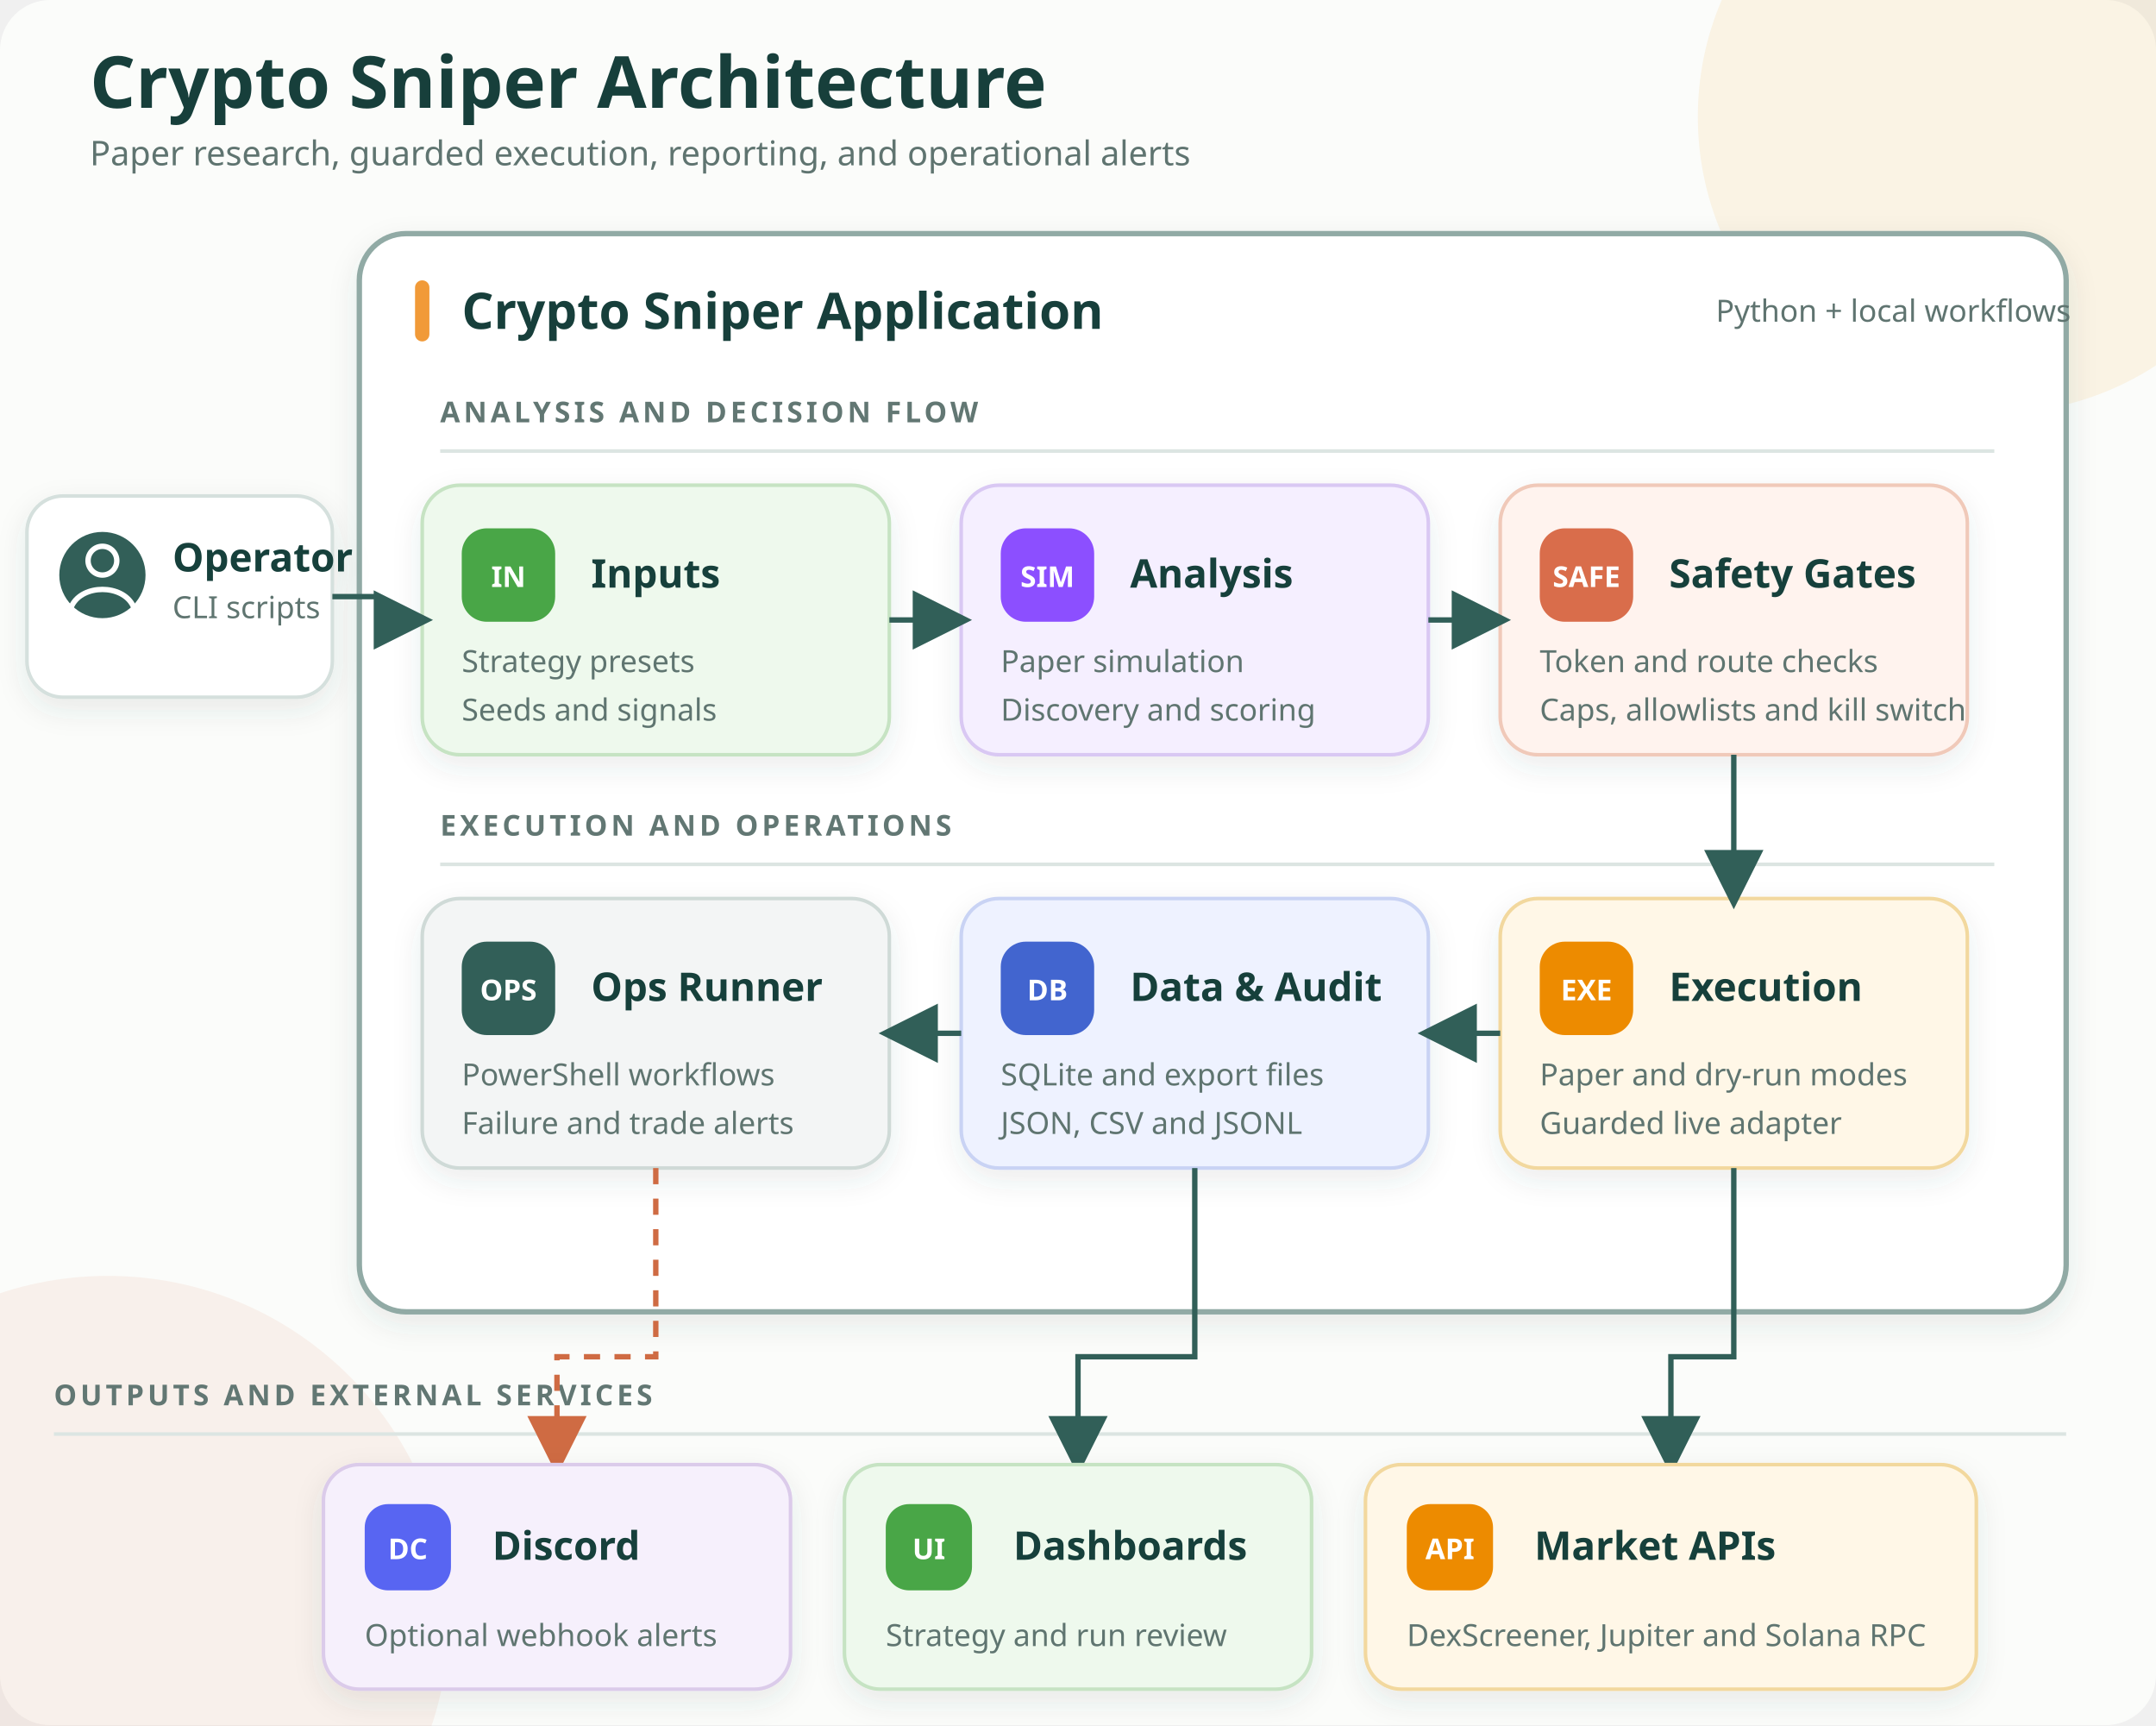
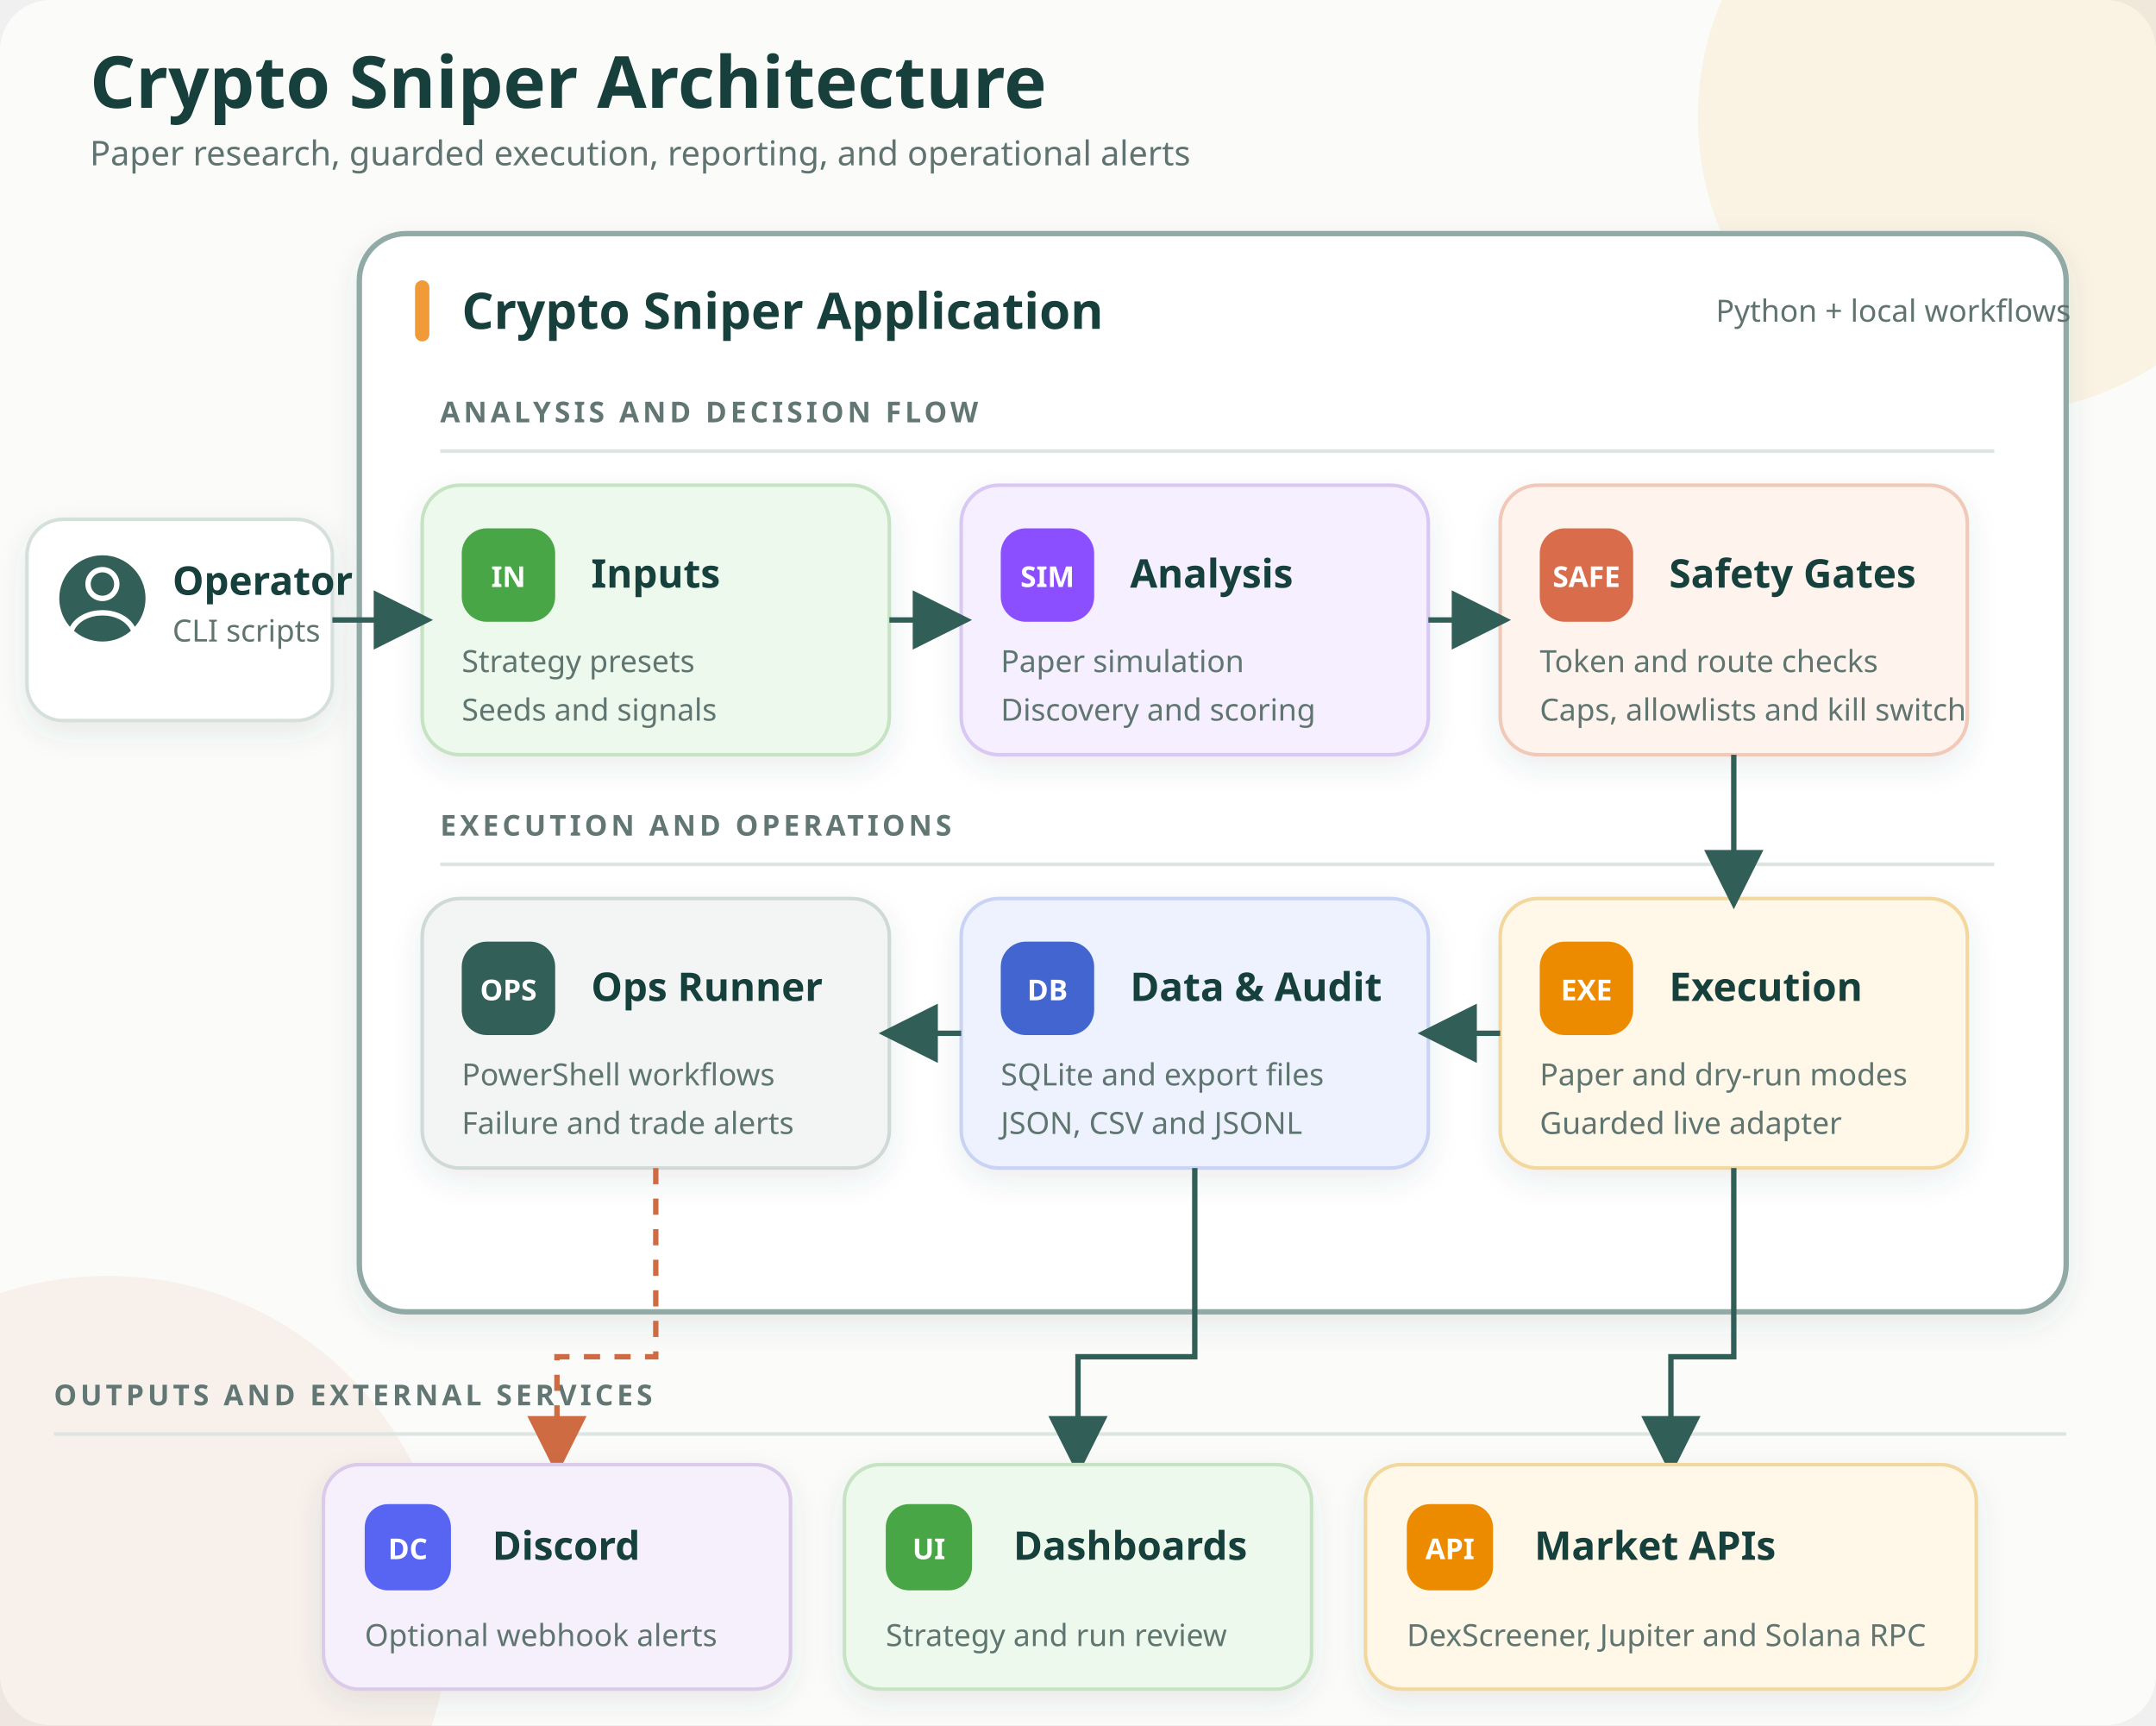
<svg xmlns="http://www.w3.org/2000/svg" viewBox="0 0 1200 960" role="img" aria-labelledby="title description">
  <defs>
    <filter id="shadow" x="-20%" y="-20%" width="140%" height="140%">
      <feDropShadow dx="0" dy="6" stdDeviation="8" flood-color="#31524d" flood-opacity="0.10" />
    </filter>
    <marker id="arrow" markerWidth="11" markerHeight="11" refX="9" refY="5.5" orient="auto">
      <path d="M0,0 L11,5.5 L0,11 Z" fill="#315f58" />
    </marker>
    <marker id="arrow-orange" markerWidth="11" markerHeight="11" refX="9" refY="5.5" orient="auto">
      <path d="M0,0 L11,5.5 L0,11 Z" fill="#cf6b43" />
    </marker>
    <style>
      .page-title { font: 700 40px "Trebuchet MS", sans-serif; fill: #173f3b; }
      .page-subtitle { font: 500 19px "Trebuchet MS", sans-serif; fill: #5f7470; }
      .app-title { font: 700 28px "Trebuchet MS", sans-serif; fill: #173f3b; }
      .section-label { font: 700 16px "Trebuchet MS", sans-serif; letter-spacing: 2px; fill: #627773; }
      .node-title { font: 700 22px "Trebuchet MS", sans-serif; fill: #173f3b; }
      .node-copy { font: 500 17px "Trebuchet MS", sans-serif; fill: #5f7470; }
      .icon-text { font: 700 16px "Trebuchet MS", sans-serif; fill: #fff; text-anchor: middle; dominant-baseline: middle; }
      .flow { fill: none; stroke: #315f58; stroke-width: 3; marker-end: url(#arrow); }
      .optional { fill: none; stroke: #cf6b43; stroke-width: 3; stroke-dasharray: 9 8; marker-end: url(#arrow-orange); }
    </style>
  </defs>
  <rect width="1200" height="960" rx="28" fill="#fbfcfa" />
  <circle cx="1110" cy="65" r="165" fill="#f1c36a" opacity="0.16" />
  <circle cx="60" cy="900" r="190" fill="#e69a79" opacity="0.12" />
  <text x="50" y="60" class="page-title">Crypto Sniper Architecture</text>
  <text x="50" y="92" class="page-subtitle">Paper research, guarded execution, reporting, and operational alerts</text>
  <rect x="200" y="130" width="950" height="600" rx="26" fill="#ffffff" stroke="#91aaa5" stroke-width="3" filter="url(#shadow)" />
  <rect x="231" y="156" width="8" height="34" rx="4" fill="#f19a38" />
  <text x="257" y="183" class="app-title">Crypto Sniper Application</text>
  <text x="955" y="179" class="node-copy">Python + local workflows</text>
  <text x="245" y="235" class="section-label">ANALYSIS AND DECISION FLOW</text>
  <line x1="245" y1="251" x2="1110" y2="251" stroke="#dce5e2" stroke-width="2" />
  <text x="245" y="465" class="section-label">EXECUTION AND OPERATIONS</text>
  <line x1="245" y1="481" x2="1110" y2="481" stroke="#dce5e2" stroke-width="2" />
  <g filter="url(#shadow)">
-     <rect x="15" y="276" width="170" height="112" rx="20" fill="#ffffff" stroke="#d5e0dd" stroke-width="2" />
-     <circle cx="57" cy="320" r="24" fill="#315f58" />
-     <circle cx="57" cy="312" r="8" fill="none" stroke="#fff" stroke-width="3" />
-     <path d="M40 337c6-12 28-12 34 0" fill="none" stroke="#fff" stroke-width="3" stroke-linecap="round" />
-     <text x="96" y="318" class="node-title">Operator</text>
-     <text x="96" y="344" class="node-copy">CLI scripts</text>
+     <rect x="15" y="289" width="170" height="112" rx="20" fill="#ffffff" stroke="#d5e0dd" stroke-width="2" />
+     <circle cx="57" cy="333" r="24" fill="#315f58" />
+     <circle cx="57" cy="325" r="8" fill="none" stroke="#fff" stroke-width="3" />
+     <path d="M40 350c6-12 28-12 34 0" fill="none" stroke="#fff" stroke-width="3" stroke-linecap="round" />
+     <text x="96" y="331" class="node-title">Operator</text>
+     <text x="96" y="357" class="node-copy">CLI scripts</text>
  </g>
  <g filter="url(#shadow)">
    <rect x="235" y="270" width="260" height="150" rx="21" fill="#eef9ed" stroke="#c6e3c3" stroke-width="2" />
    <rect x="257" y="294" width="52" height="52" rx="14" fill="#4aa646" />
    <text x="283" y="321" class="icon-text">IN</text>
    <text x="329" y="327" class="node-title">Inputs</text>
    <text x="257" y="374" class="node-copy">Strategy presets</text>
    <text x="257" y="401" class="node-copy">Seeds and signals</text>
  </g>
  <g filter="url(#shadow)">
    <rect x="535" y="270" width="260" height="150" rx="21" fill="#f5efff" stroke="#d9c8f3" stroke-width="2" />
    <rect x="557" y="294" width="52" height="52" rx="14" fill="#8c4fff" />
    <text x="583" y="321" class="icon-text">SIM</text>
    <text x="629" y="327" class="node-title">Analysis</text>
    <text x="557" y="374" class="node-copy">Paper simulation</text>
    <text x="557" y="401" class="node-copy">Discovery and scoring</text>
  </g>
  <g filter="url(#shadow)">
    <rect x="835" y="270" width="260" height="150" rx="21" fill="#fff3ee" stroke="#f0c9b9" stroke-width="2" />
    <rect x="857" y="294" width="52" height="52" rx="14" fill="#d96d4b" />
    <text x="883" y="321" class="icon-text">SAFE</text>
    <text x="929" y="327" class="node-title">Safety Gates</text>
    <text x="857" y="374" class="node-copy">Token and route checks</text>
    <text x="857" y="401" class="node-copy">Caps, allowlists and kill switch</text>
  </g>
  <g filter="url(#shadow)">
    <rect x="235" y="500" width="260" height="150" rx="21" fill="#f3f5f5" stroke="#cfdad7" stroke-width="2" />
    <rect x="257" y="524" width="52" height="52" rx="14" fill="#315f58" />
    <text x="283" y="551" class="icon-text">OPS</text>
    <text x="329" y="557" class="node-title">Ops Runner</text>
    <text x="257" y="604" class="node-copy">PowerShell workflows</text>
    <text x="257" y="631" class="node-copy">Failure and trade alerts</text>
  </g>
  <g filter="url(#shadow)">
    <rect x="535" y="500" width="260" height="150" rx="21" fill="#eef2ff" stroke="#c9d3f4" stroke-width="2" />
    <rect x="557" y="524" width="52" height="52" rx="14" fill="#4265cf" />
    <text x="583" y="551" class="icon-text">DB</text>
    <text x="629" y="557" class="node-title">Data &amp; Audit</text>
    <text x="557" y="604" class="node-copy">SQLite and export files</text>
    <text x="557" y="631" class="node-copy">JSON, CSV and JSONL</text>
  </g>
  <g filter="url(#shadow)">
    <rect x="835" y="500" width="260" height="150" rx="21" fill="#fff7e7" stroke="#f2d89e" stroke-width="2" />
    <rect x="857" y="524" width="52" height="52" rx="14" fill="#ed8b00" />
    <text x="883" y="551" class="icon-text">EXE</text>
    <text x="929" y="557" class="node-title">Execution</text>
    <text x="857" y="604" class="node-copy">Paper and dry-run modes</text>
    <text x="857" y="631" class="node-copy">Guarded live adapter</text>
  </g>
-   <path d="M185 332 H210 V345 H235" class="flow" />
+   <path d="M185 345 H235" class="flow" />
  <path d="M495 345 H535" class="flow" />
  <path d="M795 345 H835" class="flow" />
  <path d="M965 420 V500" class="flow" />
  <path d="M835 575 H795" class="flow" />
  <path d="M535 575 H495" class="flow" />
  <text x="30" y="782" class="section-label">OUTPUTS AND EXTERNAL SERVICES</text>
  <line x1="30" y1="798" x2="1150" y2="798" stroke="#dce5e2" stroke-width="2" />
  <path d="M365 650 V755 H310 V815" class="optional" />
  <path d="M665 650 V755 H600 V815" class="flow" />
  <path d="M965 650 V755 H930 V815" class="flow" />
  <g filter="url(#shadow)">
    <rect x="180" y="815" width="260" height="125" rx="20" fill="#f6f0fc" stroke="#dbcbea" stroke-width="2" />
    <rect x="203" y="837" width="48" height="48" rx="13" fill="#5865f2" />
    <text x="227" y="862" class="icon-text">DC</text>
    <text x="274" y="868" class="node-title">Discord</text>
    <text x="203" y="916" class="node-copy">Optional webhook alerts</text>
  </g>
  <g filter="url(#shadow)">
    <rect x="470" y="815" width="260" height="125" rx="20" fill="#eef9ed" stroke="#c6e3c3" stroke-width="2" />
    <rect x="493" y="837" width="48" height="48" rx="13" fill="#4aa646" />
    <text x="517" y="862" class="icon-text">UI</text>
    <text x="564" y="868" class="node-title">Dashboards</text>
    <text x="493" y="916" class="node-copy">Strategy and run review</text>
  </g>
  <g filter="url(#shadow)">
    <rect x="760" y="815" width="340" height="125" rx="20" fill="#fff7e7" stroke="#f2d89e" stroke-width="2" />
    <rect x="783" y="837" width="48" height="48" rx="13" fill="#ed8b00" />
    <text x="807" y="862" class="icon-text">API</text>
    <text x="854" y="868" class="node-title">Market APIs</text>
    <text x="783" y="916" class="node-copy">DexScreener, Jupiter and Solana RPC</text>
  </g>
</svg>
